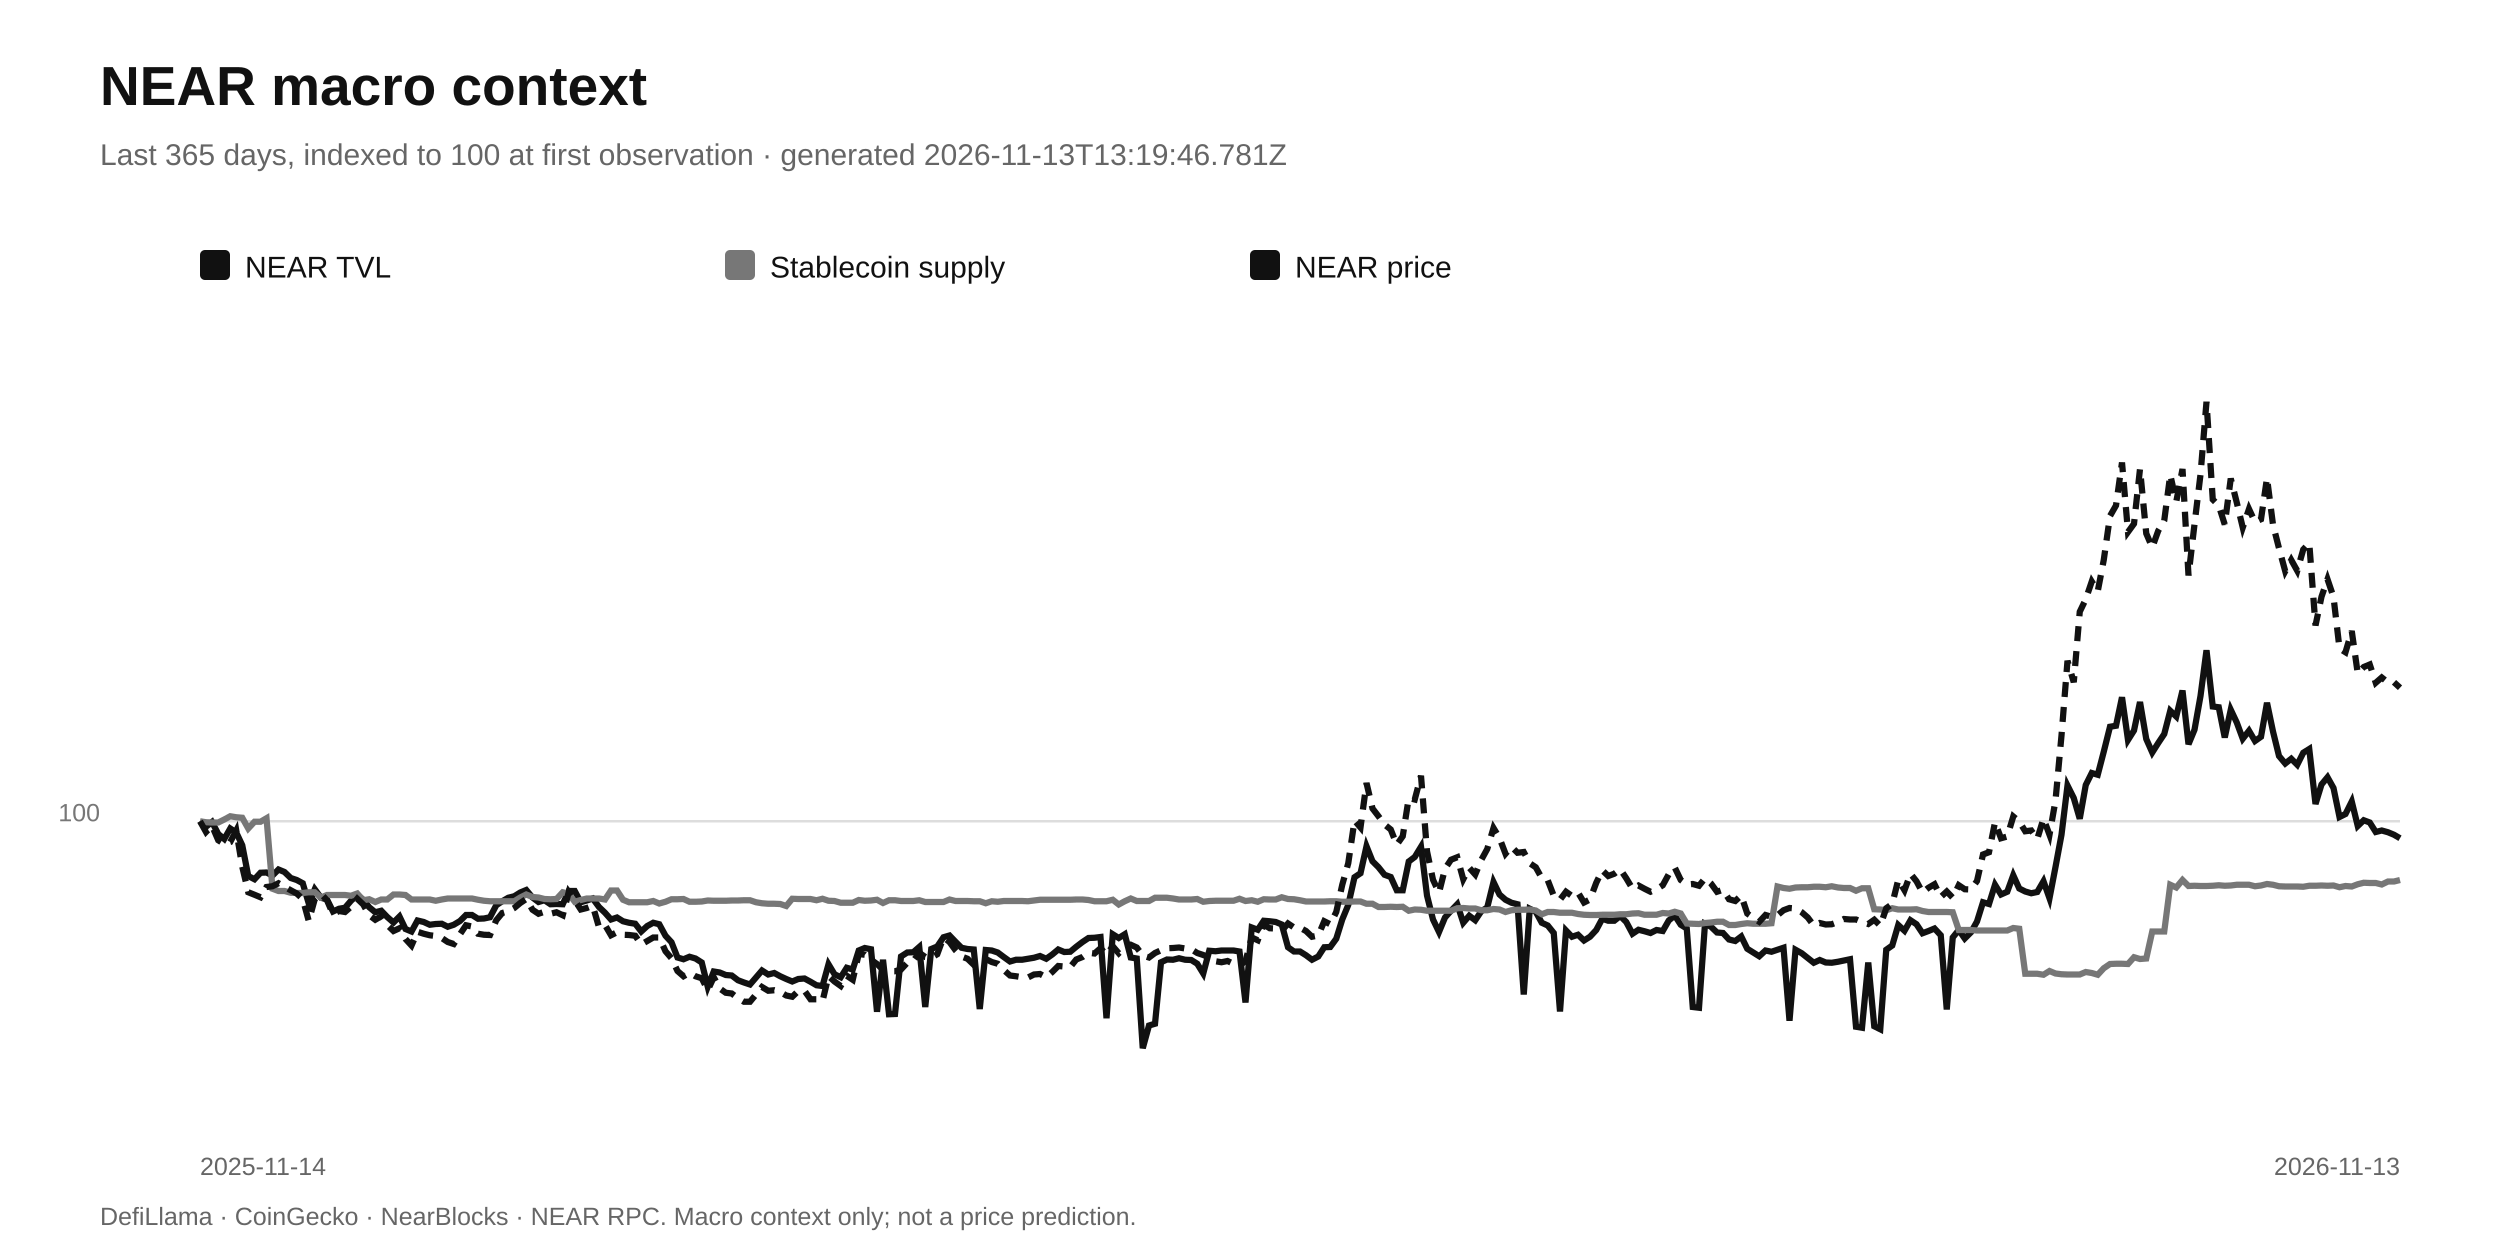
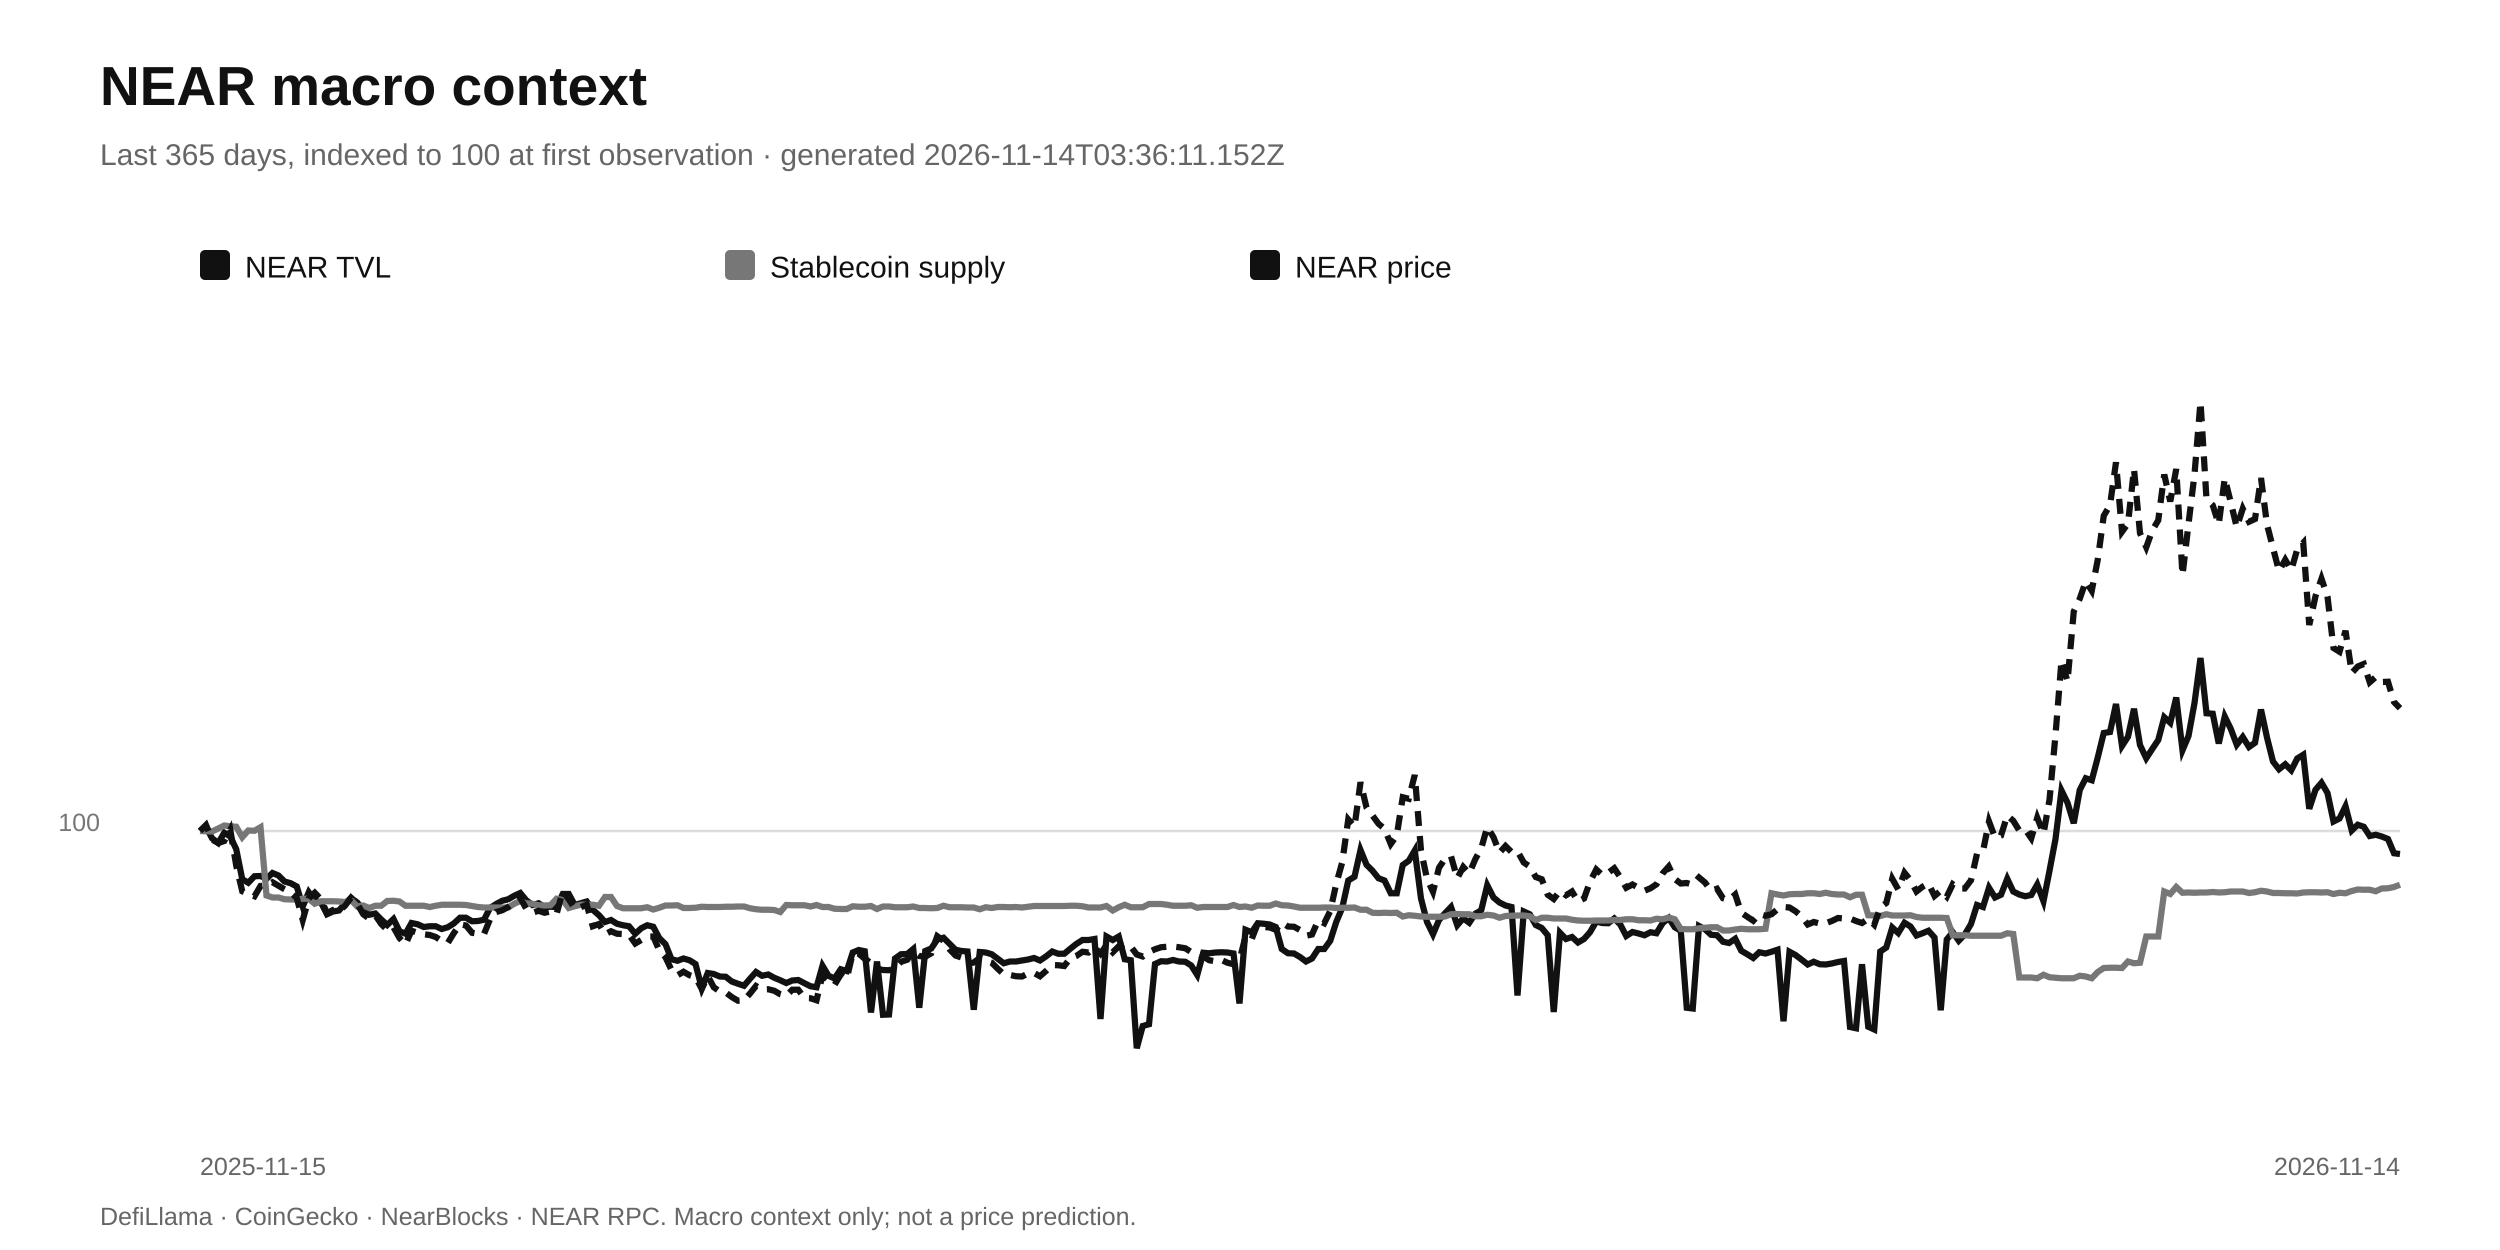
<svg xmlns="http://www.w3.org/2000/svg" width="1000" height="500" viewBox="0 0 1000 500" role="img" aria-label="NEAR macro context" font-family="Arial, Helvetica, sans-serif">
  <rect width="1000" height="500" fill="#ffffff" />
  <text x="40" y="42" font-size="22" font-weight="700" fill="#111">NEAR macro context</text>
-   <text x="40" y="66" font-size="12" fill="#666">Last 365 days, indexed to 100 at first observation · generated 2026-11-13T13:19:46.781Z</text>
-   <line x1="80" y1="328.5" x2="960" y2="328.5" stroke="#dddddd" stroke-width="1" />
-   <text x="40" y="328.5" font-size="10" fill="#777" text-anchor="end">100</text>
-   <polyline fill="none" stroke="#111111" stroke-width="2.5" points="80.0,328.5 82.4,330.7 84.8,328.8 87.3,333.6 89.7,335.6 92.1,331.4 94.5,333.0 96.9,338.1 99.3,350.4 101.8,351.7 104.2,349.1 106.6,349.0 109.0,350.2 111.4,347.8 113.8,348.8 116.3,351.2 118.7,352.0 121.1,353.3 123.5,361.4 125.9,355.7 128.4,359.1 130.8,359.8 133.2,364.6 135.6,363.5 138.0,363.1 140.4,360.3 142.9,358.0 145.3,359.9 147.7,362.9 150.1,364.9 152.5,364.3 154.9,366.8 157.4,369.0 159.8,366.6 162.2,371.6 164.6,372.6 167.0,368.2 169.5,368.8 171.9,369.9 174.3,369.6 176.7,369.5 179.1,370.7 181.5,369.9 184.0,368.4 186.4,366.0 188.8,366.0 191.2,367.5 193.6,367.4 196.0,366.9 198.5,362.1 200.9,360.5 203.3,359.1 205.7,358.5 208.1,357.0 210.5,356.0 213.0,359.0 215.4,360.8 217.8,360.1 220.2,361.7 222.6,361.6 225.1,361.7 227.5,356.4 229.9,356.4 232.3,360.9 234.7,360.2 237.1,359.4 239.6,362.8 242.0,365.1 244.4,367.8 246.8,367.0 249.2,368.5 251.6,369.1 254.1,369.5 256.5,372.6 258.9,370.4 261.3,369.1 263.7,369.7 266.2,374.3 268.6,376.9 271.0,383.0 273.4,383.7 275.8,382.7 278.2,383.4 280.7,385.0 283.1,394.7 285.5,388.6 287.9,389.0 290.3,390.0 292.7,390.2 295.2,392.1 297.6,393.0 300.0,393.8 302.4,391.0 304.8,388.2 307.3,389.8 309.7,389.2 312.1,390.5 314.5,391.6 316.9,392.6 319.3,391.6 321.8,391.4 324.2,392.7 326.6,394.1 329.0,394.4 331.4,385.7 333.8,389.7 336.3,390.9 338.7,387.1 341.1,387.8 343.5,380.2 345.9,379.2 348.4,379.7 350.8,404.7 353.2,383.9 355.6,405.7 358.0,405.6 360.4,382.6 362.9,381.0 365.3,380.9 367.7,378.8 370.1,402.8 372.5,379.6 374.9,378.6 377.4,374.9 379.8,374.2 382.2,376.7 384.6,379.1 387.0,379.6 389.5,379.8 391.9,403.6 394.3,380.0 396.7,380.2 399.1,381.0 401.5,382.8 404.0,384.6 406.4,383.9 408.8,383.9 411.2,383.5 413.6,383.1 416.0,382.4 418.5,383.5 420.9,381.8 423.3,379.8 425.7,380.8 428.1,380.7 430.5,378.7 433.0,376.8 435.4,375.2 437.8,375.1 440.2,374.8 442.6,407.3 445.1,373.7 447.5,375.2 449.9,373.7 452.3,383.0 454.7,383.4 457.1,419.3 459.6,410.2 462.0,409.5 464.4,384.9 466.8,383.8 469.2,383.9 471.6,383.3 474.1,383.9 476.5,384.0 478.9,385.5 481.3,389.4 483.7,380.3 486.2,380.5 488.6,380.2 491.0,380.2 493.4,380.2 495.8,380.6 498.2,401.0 500.7,371.0 503.1,371.9 505.5,368.3 507.9,368.5 510.3,368.8 512.7,369.8 515.2,378.9 517.6,380.6 520.0,380.6 522.4,382.1 524.8,383.9 527.3,382.6 529.7,378.9 532.1,378.8 534.5,375.5 536.9,367.8 539.3,362.0 541.8,350.9 544.2,349.3 546.6,338.5 549.0,344.5 551.4,346.9 553.8,349.9 556.3,350.8 558.7,356.1 561.1,356.1 563.5,344.6 565.9,342.8 568.4,338.7 570.8,358.2 573.2,367.8 575.6,372.8 578.0,367.0 580.4,364.3 582.9,361.7 585.3,369.1 587.7,366.3 590.1,368.1 592.5,364.5 594.9,363.0 597.4,352.8 599.8,357.8 602.2,359.9 604.6,361.1 607.0,361.7 609.5,397.8 611.9,363.5 614.3,364.7 616.7,369.1 619.1,370.2 621.5,373.2 624.0,404.6 626.4,372.2 628.8,374.7 631.2,373.9 633.6,376.2 636.0,374.7 638.5,372.0 640.9,367.5 643.3,368.3 645.7,368.3 648.1,366.4 650.5,368.8 653.0,373.5 655.4,371.9 657.8,372.5 660.2,373.2 662.6,372.0 665.1,372.4 667.5,368.2 669.9,366.2 672.3,369.9 674.7,371.4 677.1,402.8 679.6,403.1 682.0,369.5 684.4,370.7 686.8,373.0 689.2,373.2 691.6,375.8 694.1,376.4 696.5,374.6 698.9,379.5 701.3,381.0 703.7,382.5 706.2,380.2 708.6,380.7 711.0,379.9 713.4,379.1 715.8,408.3 718.2,379.9 720.7,381.3 723.1,383.2 725.5,385.1 727.9,384.0 730.3,385.0 732.7,385.1 735.2,384.7 737.6,384.2 740.0,383.7 742.4,410.7 744.8,411.1 747.3,385.0 749.7,410.5 752.1,411.7 754.5,379.9 756.9,378.2 759.3,370.0 761.8,372.3 764.2,368.1 766.6,369.7 769.0,373.3 771.4,372.4 773.8,371.4 776.3,374.1 778.7,403.8 781.1,375.0 783.5,372.0 785.9,375.4 788.4,372.9 790.8,368.6 793.2,360.9 795.6,361.6 798.0,353.9 800.4,357.8 802.9,356.7 805.3,350.1 807.7,355.4 810.1,356.6 812.5,357.3 814.9,356.8 817.4,352.5 819.8,359.3 822.2,346.8 824.6,333.9 827.0,314.2 829.5,319.2 831.9,327.5 834.3,314.0 836.7,309.2 839.1,309.9 841.5,300.7 844.0,290.7 846.4,290.3 848.8,278.9 851.2,296.0 853.6,292.2 856.0,280.8 858.5,295.6 860.9,301.0 863.3,297.2 865.7,293.6 868.1,284.3 870.5,286.6 873.0,276.2 875.4,297.7 877.8,291.9 880.2,278.4 882.6,260.1 885.1,282.6 887.5,282.9 889.9,295.0 892.3,283.9 894.7,289.0 897.1,295.5 899.6,292.3 902.0,296.4 904.4,294.7 906.8,281.1 909.2,292.6 911.6,302.4 914.1,305.4 916.5,303.5 918.9,305.9 921.3,301.1 923.7,299.6 926.2,321.6 928.6,313.8 931.0,310.9 933.4,315.2 935.8,326.8 938.2,325.6 940.7,320.6 943.1,330.4 945.5,328.1 947.9,329.0 950.3,332.8 952.7,332.2 955.2,332.9 957.6,333.9 960.0,335.3" />
-   <polyline fill="none" stroke="#777777" stroke-width="2.5" points="80.0,328.5 82.4,328.9 84.8,329.0 87.3,329.0 89.7,327.8 92.1,326.5 94.5,326.9 96.9,327.1 99.3,331.4 101.8,328.7 104.2,328.7 106.6,327.3 109.0,355.5 111.4,356.4 113.8,356.4 116.3,357.1 118.7,357.2 121.1,357.2 123.5,356.9 125.9,356.9 128.4,359.0 130.8,358.0 133.2,358.0 135.6,358.0 138.0,358.0 140.4,358.3 142.9,357.4 145.3,360.1 147.7,359.7 150.1,360.8 152.5,359.8 154.9,359.8 157.4,357.8 159.8,357.8 162.2,358.0 164.6,359.8 167.0,359.8 169.5,359.8 171.9,359.8 174.3,360.3 176.7,359.8 179.1,359.4 181.5,359.4 184.0,359.4 186.4,359.4 188.8,359.4 191.2,359.9 193.6,360.3 196.0,360.5 198.5,360.5 200.9,360.5 203.3,360.5 205.7,360.5 208.1,359.0 210.5,357.8 213.0,358.8 215.4,359.0 217.8,359.6 220.2,359.7 222.6,359.6 225.1,356.9 227.5,357.5 229.9,360.7 232.3,360.0 234.7,359.4 237.1,359.4 239.6,359.4 242.0,359.8 244.4,356.2 246.8,356.2 249.2,359.9 251.6,360.9 254.1,360.9 256.5,360.9 258.9,360.9 261.3,360.4 263.7,361.4 266.2,360.7 268.6,359.7 271.0,359.7 273.4,359.6 275.8,360.7 278.2,360.7 280.7,360.6 283.1,360.2 285.5,360.3 287.9,360.3 290.3,360.3 292.7,360.2 295.2,360.2 297.6,360.1 300.0,360.1 302.4,360.9 304.8,361.3 307.3,361.5 309.7,361.5 312.1,361.6 314.5,362.4 316.9,359.5 319.3,359.6 321.8,359.6 324.2,359.6 326.6,360.1 329.0,359.5 331.4,360.3 333.8,360.4 336.3,361.1 338.7,361.1 341.1,361.1 343.5,360.0 345.9,360.3 348.4,360.2 350.8,359.9 353.2,361.2 355.6,360.1 358.0,360.1 360.4,360.4 362.9,360.4 365.3,360.4 367.7,360.1 370.1,360.8 372.5,360.8 374.9,360.8 377.4,360.8 379.8,359.8 382.2,360.4 384.6,360.4 387.0,360.4 389.5,360.5 391.9,360.5 394.3,361.3 396.7,360.5 399.1,360.7 401.5,360.4 404.0,360.4 406.4,360.4 408.8,360.4 411.2,360.5 413.6,360.2 416.0,359.9 418.5,359.9 420.9,359.9 423.3,359.9 425.7,359.9 428.1,359.9 430.5,359.8 433.0,359.8 435.4,360.0 437.8,360.5 440.2,360.5 442.6,360.5 445.1,359.9 447.5,361.8 449.9,360.5 452.3,359.4 454.7,360.4 457.1,360.4 459.6,360.4 462.0,359.1 464.4,359.1 466.8,359.1 469.2,359.4 471.6,359.8 474.1,359.8 476.5,359.8 478.9,359.6 481.3,360.7 483.7,360.4 486.2,360.3 488.6,360.3 491.0,360.3 493.4,360.3 495.8,359.5 498.2,360.4 500.7,360.1 503.1,360.7 505.5,359.7 507.9,359.8 510.3,359.8 512.7,358.9 515.2,359.6 517.6,359.7 520.0,360.1 522.4,360.6 524.8,360.6 527.3,360.6 529.7,360.6 532.1,360.5 534.5,360.5 536.9,360.7 539.3,360.7 541.8,360.6 544.2,360.6 546.6,361.5 549.0,361.5 551.4,362.8 553.8,362.8 556.3,362.7 558.7,362.8 561.1,362.7 563.5,364.3 565.9,363.8 568.4,363.9 570.8,364.3 573.2,364.3 575.6,364.3 578.0,364.3 580.4,364.3 582.9,363.3 585.3,363.2 587.7,363.4 590.1,363.4 592.5,364.1 594.9,364.1 597.4,363.6 599.8,363.8 602.2,364.8 604.6,364.1 607.0,363.9 609.5,363.9 611.9,363.8 614.3,364.2 616.7,365.7 619.1,364.8 621.5,364.8 624.0,365.1 626.4,365.1 628.8,365.1 631.2,365.6 633.6,365.9 636.0,366.0 638.5,366.0 640.9,365.9 643.3,365.9 645.7,365.9 648.1,365.7 650.5,365.7 653.0,365.4 655.4,365.3 657.8,365.9 660.2,365.9 662.6,365.9 665.1,365.2 667.5,365.4 669.9,364.7 672.3,365.4 674.7,369.4 677.1,369.5 679.6,369.6 682.0,369.2 684.4,369.0 686.8,368.7 689.2,368.7 691.6,370.0 694.1,370.0 696.5,369.6 698.9,369.3 701.3,369.5 703.7,369.5 706.2,369.5 708.6,369.3 711.0,354.6 713.4,355.2 715.8,355.5 718.2,355.0 720.7,354.9 723.1,354.9 725.5,354.7 727.9,354.7 730.3,354.9 732.7,354.5 735.2,355.0 737.6,355.2 740.0,355.2 742.4,356.3 744.8,355.3 747.3,355.3 749.7,363.7 752.1,363.8 754.5,364.1 756.9,363.3 759.3,363.8 761.8,363.8 764.2,363.8 766.6,363.7 769.0,364.4 771.4,364.8 773.8,364.8 776.3,364.8 778.7,364.8 781.1,364.9 783.5,372.0 785.9,372.0 788.4,372.0 790.8,372.2 793.2,372.2 795.6,372.2 798.0,372.2 800.4,372.2 802.9,372.2 805.3,371.2 807.7,371.5 810.1,389.5 812.5,389.5 814.9,389.5 817.4,389.9 819.8,388.4 822.2,389.4 824.6,389.7 827.0,389.8 829.5,389.8 831.9,389.8 834.3,388.8 836.7,389.2 839.1,389.9 841.5,387.3 844.0,385.6 846.4,385.5 848.8,385.5 851.2,385.6 853.6,382.9 856.0,383.6 858.5,383.4 860.9,372.6 863.3,372.6 865.7,372.6 868.1,353.9 870.5,355.0 873.0,352.0 875.4,354.4 877.8,354.3 880.2,354.4 882.6,354.4 885.1,354.3 887.5,354.1 889.9,354.3 892.3,354.2 894.7,353.9 897.1,353.9 899.6,353.9 902.0,354.5 904.4,354.2 906.8,353.6 909.2,353.9 911.6,354.5 914.1,354.6 916.5,354.6 918.9,354.6 921.3,354.7 923.7,354.3 926.2,354.3 928.6,354.2 931.0,354.3 933.4,354.2 935.8,354.9 938.2,354.4 940.7,354.6 943.1,353.7 945.5,353.1 947.9,353.2 950.3,353.2 952.7,353.8 955.2,352.6 957.6,352.6 960.0,352.0" />
-   <polyline fill="none" stroke="#111111" stroke-width="2.5" stroke-dasharray="6 4" points="80.0,328.5 82.4,332.8 84.8,330.3 87.3,336.1 89.7,337.6 92.1,336.8 94.5,332.2 96.9,346.7 99.3,356.9 101.8,357.9 104.2,358.9 106.6,354.8 109.0,354.5 111.4,353.3 113.8,354.7 116.3,356.1 118.7,357.4 121.1,359.6 123.5,368.4 125.9,359.7 128.4,357.5 130.8,360.1 133.2,365.7 135.6,364.4 138.0,364.8 140.4,362.7 142.9,359.5 145.3,361.8 147.7,366.1 150.1,367.9 152.5,366.5 154.9,370.0 157.4,372.4 159.8,371.3 162.2,375.6 164.6,378.2 167.0,372.7 169.5,373.5 171.9,374.1 174.3,374.4 176.7,375.2 179.1,376.8 181.5,377.6 184.0,373.7 186.4,370.1 188.8,370.6 191.2,373.5 193.6,373.9 196.0,374.0 198.5,368.1 200.9,365.2 203.3,364.5 205.7,363.2 208.1,361.2 210.5,359.6 213.0,363.9 215.4,365.5 217.8,364.7 220.2,365.5 222.6,364.9 225.1,366.1 227.5,356.8 229.9,360.1 232.3,363.8 234.7,363.2 237.1,362.3 239.6,370.9 242.0,370.0 244.4,374.1 246.8,372.9 249.2,373.9 251.6,374.0 254.1,374.3 256.5,377.8 258.9,376.4 261.3,375.0 263.7,375.0 266.2,380.5 268.6,383.3 271.0,388.4 273.4,390.5 275.8,389.1 278.2,390.5 280.7,391.3 283.1,396.1 285.5,390.9 287.9,395.4 290.3,397.1 292.7,397.4 295.2,399.3 297.6,400.7 300.0,400.7 302.4,397.8 304.8,394.8 307.3,396.3 309.7,396.1 312.1,396.8 314.5,398.2 316.9,398.7 319.3,396.4 321.8,396.3 324.2,399.7 326.6,399.7 329.0,400.5 331.4,390.4 333.8,392.6 336.3,394.4 338.7,390.3 341.1,391.9 343.5,381.6 345.9,381.9 348.4,383.9 350.8,385.6 353.2,387.9 355.6,388.5 358.0,388.5 360.4,387.8 362.9,385.1 365.3,384.4 367.7,381.1 370.1,382.8 372.5,383.1 374.9,381.7 377.4,374.9 379.8,376.8 382.2,380.1 384.6,382.6 387.0,383.5 389.5,385.9 391.9,385.5 394.3,383.6 396.7,384.8 399.1,385.5 401.5,388.0 404.0,390.2 406.4,390.5 408.8,390.9 411.2,391.0 413.6,389.8 416.0,389.6 418.5,390.9 420.9,388.8 423.3,386.4 425.7,386.6 428.1,386.8 430.5,383.8 433.0,382.8 435.4,381.1 437.8,381.4 440.2,379.3 442.6,381.9 445.1,378.5 447.5,381.3 449.9,378.9 452.3,377.9 454.7,379.0 457.1,382.2 459.6,383.0 462.0,381.2 464.4,380.1 466.8,379.3 469.2,379.2 471.6,379.0 474.1,379.4 476.5,379.7 478.9,381.2 481.3,382.0 483.7,383.0 486.2,384.5 488.6,384.9 491.0,384.4 493.4,385.5 495.8,386.2 498.2,384.5 500.7,375.0 503.1,376.1 505.5,369.8 507.9,371.3 510.3,371.4 512.7,372.3 515.2,369.4 517.6,371.0 520.0,371.1 522.4,372.4 524.8,374.7 527.3,374.2 529.7,368.5 532.1,369.7 534.5,364.8 536.9,353.9 539.3,345.3 541.8,328.2 544.2,331.0 546.6,313.2 549.0,323.4 551.4,326.5 553.8,329.8 556.3,331.8 558.7,337.9 561.1,334.5 563.5,319.2 565.9,319.8 568.4,310.3 570.8,340.5 573.2,351.9 575.6,357.1 578.0,347.5 580.4,343.9 582.9,342.9 585.3,351.7 587.7,347.1 590.1,349.8 592.5,344.0 594.9,339.6 597.4,331.2 599.8,335.2 602.2,341.5 604.6,338.7 607.0,341.1 609.5,340.8 611.9,345.3 614.3,346.9 616.7,351.2 619.1,352.1 621.5,358.3 624.0,359.9 626.4,356.7 628.8,358.4 631.2,357.0 633.6,361.0 636.0,359.8 638.5,353.1 640.9,348.1 643.3,350.4 645.7,349.5 648.1,347.7 650.5,351.3 653.0,355.5 655.4,354.2 657.8,355.5 660.2,356.7 662.6,355.7 665.1,354.1 667.5,349.7 669.9,347.0 672.3,352.0 674.7,353.8 677.1,353.6 679.6,354.3 682.0,351.3 684.4,353.4 686.8,356.7 689.2,355.9 691.6,359.7 694.1,360.4 696.5,358.2 698.9,365.4 701.3,367.1 703.7,368.7 706.2,366.0 708.6,366.7 711.0,366.1 713.4,364.1 715.8,363.2 718.2,363.4 720.7,364.9 723.1,367.0 725.5,370.2 727.9,369.2 730.3,369.8 732.7,369.7 735.2,368.8 737.6,367.6 740.0,367.8 742.4,367.8 744.8,368.8 747.3,369.6 749.7,367.9 752.1,370.3 754.5,363.3 756.9,361.6 759.3,351.9 761.8,356.1 764.2,349.5 766.6,352.5 769.0,357.0 771.4,355.1 773.8,353.7 776.3,358.8 778.7,356.6 781.1,359.1 783.5,354.1 785.9,355.7 788.4,355.8 790.8,352.4 793.2,341.8 795.6,340.9 798.0,328.9 800.4,335.3 802.9,334.6 805.3,326.6 807.7,328.6 810.1,332.5 812.5,332.2 814.9,335.6 817.4,327.4 819.8,333.9 822.2,320.2 824.6,294.2 827.0,264.3 829.5,272.9 831.9,244.7 834.3,239.7 836.7,232.6 839.1,236.5 841.5,224.0 844.0,206.4 846.4,202.2 848.8,185.0 851.2,212.8 853.6,209.5 856.0,187.6 858.5,213.4 860.9,219.0 863.3,212.3 865.7,208.2 868.1,189.9 870.5,200.7 873.0,187.6 875.4,230.2 877.8,209.7 880.2,189.8 882.6,160.7 885.1,199.8 887.5,202.2 889.9,209.8 892.3,191.4 894.7,201.0 897.1,211.0 899.6,203.6 902.0,208.8 904.4,207.7 906.8,191.2 909.2,209.9 911.6,219.3 914.1,228.5 916.5,224.0 918.9,228.3 921.3,219.8 923.7,217.2 926.2,250.2 928.6,238.7 931.0,231.7 933.4,238.8 935.8,259.4 938.2,260.9 940.7,252.4 943.1,269.4 945.5,266.8 947.9,265.8 950.3,273.1 952.7,271.0 955.2,273.0 957.6,272.9 960.0,275.1" />
+   <text x="40" y="66" font-size="12" fill="#666">Last 365 days, indexed to 100 at first observation · generated 2026-11-14T03:36:11.152Z</text>
+   <line x1="80" y1="332.4" x2="960" y2="332.4" stroke="#dddddd" stroke-width="1" />
+   <text x="40" y="332.4" font-size="10" fill="#777" text-anchor="end">100</text>
+   <polyline fill="none" stroke="#111111" stroke-width="2.5" points="80.0,332.4 82.4,330.6 84.8,335.3 87.3,337.2 89.7,333.1 92.1,334.6 94.5,339.7 96.9,351.7 99.3,353.1 101.8,350.5 104.2,350.4 106.6,351.5 109.0,349.2 111.4,350.2 113.8,352.6 116.3,353.3 118.7,354.6 121.1,362.6 123.5,356.9 125.9,360.3 128.4,361.0 130.8,365.7 133.2,364.6 135.6,364.2 138.0,361.4 140.4,359.2 142.9,361.0 145.3,364.0 147.7,365.9 150.1,365.4 152.5,367.8 154.9,370.0 157.4,367.6 159.8,372.5 162.2,373.5 164.6,369.2 167.0,369.7 169.5,370.8 171.9,370.5 174.3,370.5 176.7,371.6 179.1,370.9 181.5,369.4 184.0,367.1 186.4,367.1 188.8,368.5 191.2,368.4 193.6,367.9 196.0,363.2 198.5,361.6 200.9,360.3 203.3,359.7 205.7,358.3 208.1,357.2 210.5,360.1 213.0,362.0 215.4,361.3 217.8,362.8 220.2,362.7 222.6,362.8 225.1,357.6 227.5,357.6 229.9,362.0 232.3,361.3 234.7,360.6 237.1,363.9 239.6,366.1 242.0,368.8 244.4,368.0 246.8,369.5 249.2,370.1 251.6,370.5 254.1,373.5 256.5,371.3 258.9,370.1 261.3,370.7 263.7,375.2 266.2,377.7 268.6,383.7 271.0,384.3 273.4,383.4 275.8,384.1 278.2,385.6 280.7,395.2 283.1,389.2 285.5,389.6 287.9,390.6 290.3,390.7 292.7,392.6 295.2,393.5 297.6,394.3 300.0,391.5 302.4,388.8 304.8,390.3 307.3,389.8 309.7,391.1 312.1,392.1 314.5,393.2 316.9,392.2 319.3,392.0 321.8,393.3 324.2,394.5 326.6,394.9 329.0,386.3 331.4,390.3 333.8,391.4 336.3,387.7 338.7,388.4 341.1,381.0 343.5,380.0 345.9,380.5 348.4,405.0 350.8,384.6 353.2,405.9 355.6,405.8 358.0,383.4 360.4,381.7 362.9,381.6 365.3,379.6 367.7,403.1 370.1,380.4 372.5,379.4 374.9,375.8 377.4,375.1 379.8,377.5 382.2,379.9 384.6,380.4 387.0,380.6 389.5,403.9 391.9,380.8 394.3,381.0 396.7,381.7 399.1,383.5 401.5,385.3 404.0,384.6 406.4,384.6 408.8,384.2 411.2,383.8 413.6,383.2 416.0,384.2 418.5,382.5 420.9,380.6 423.3,381.5 425.7,381.5 428.1,379.5 430.5,377.6 433.0,376.0 435.4,376.0 437.8,375.6 440.2,407.6 442.6,374.6 445.1,376.0 447.5,374.6 449.9,383.7 452.3,384.1 454.7,419.3 457.1,410.4 459.6,409.7 462.0,385.6 464.4,384.5 466.8,384.6 469.2,384.0 471.6,384.6 474.1,384.7 476.5,386.2 478.9,390.0 481.3,381.1 483.7,381.3 486.2,381.0 488.6,380.9 491.0,381.0 493.4,381.4 495.8,401.4 498.2,371.9 500.7,372.9 503.1,369.3 505.5,369.5 507.9,369.8 510.3,370.8 512.7,379.6 515.2,381.3 517.6,381.4 520.0,382.8 522.4,384.6 524.8,383.4 527.3,379.6 529.7,379.6 532.1,376.3 534.5,368.8 536.9,363.1 539.3,352.2 541.8,350.7 544.2,340.0 546.6,345.9 549.0,348.3 551.4,351.3 553.8,352.2 556.3,357.3 558.7,357.3 561.1,346.0 563.5,344.3 565.9,340.2 568.4,359.4 570.8,368.8 573.2,373.7 575.6,368.0 578.0,365.3 580.4,362.8 582.9,370.1 585.3,367.3 587.7,369.1 590.1,365.5 592.5,364.1 594.9,354.1 597.4,359.0 599.8,361.0 602.2,362.2 604.6,362.8 607.0,398.2 609.5,364.6 611.9,365.7 614.3,370.0 616.7,371.2 619.1,374.1 621.5,404.8 624.0,373.1 626.4,375.6 628.8,374.8 631.2,377.0 633.6,375.6 636.0,372.9 638.5,368.6 640.9,369.2 643.3,369.3 645.7,367.4 648.1,369.8 650.5,374.4 653.0,372.8 655.4,373.4 657.8,374.1 660.2,372.9 662.6,373.3 665.1,369.2 667.5,367.2 669.9,370.9 672.3,372.3 674.7,403.1 677.1,403.4 679.6,370.4 682.0,371.7 684.4,373.9 686.8,374.1 689.2,376.7 691.6,377.2 694.1,375.5 696.5,380.3 698.9,381.7 701.3,383.2 703.7,380.9 706.2,381.4 708.6,380.7 711.0,379.9 713.4,408.5 715.8,380.7 718.2,382.0 720.7,383.9 723.1,385.8 725.5,384.7 727.9,385.7 730.3,385.8 732.7,385.4 735.2,384.8 737.6,384.4 740.0,410.8 742.4,411.3 744.8,385.7 747.3,410.7 749.7,411.8 752.1,380.6 754.5,379.0 756.9,371.0 759.3,373.2 761.8,369.1 764.2,370.6 766.6,374.2 769.0,373.3 771.4,372.3 773.8,375.0 776.3,404.1 778.7,375.8 781.1,372.9 783.5,376.3 785.9,373.8 788.4,369.6 790.8,362.0 793.2,362.8 795.6,355.1 798.0,359.0 800.4,357.9 802.9,351.5 805.3,356.6 807.7,357.8 810.1,358.5 812.5,358.0 814.9,353.8 817.4,360.5 819.8,348.3 822.2,335.6 824.6,316.2 827.0,321.1 829.5,329.3 831.9,316.0 834.3,311.3 836.7,312.1 839.1,303.0 841.5,293.2 844.0,292.8 846.4,281.6 848.8,298.4 851.2,294.7 853.6,283.5 856.0,298.0 858.5,303.3 860.9,299.6 863.3,296.0 865.7,286.9 868.1,289.1 870.5,279.0 873.0,300.1 875.4,294.4 877.8,281.2 880.2,263.2 882.6,285.3 885.1,285.5 887.5,297.4 889.9,286.6 892.3,291.5 894.7,297.9 897.1,294.8 899.6,298.8 902.0,297.1 904.4,283.8 906.8,295.0 909.2,304.6 911.6,307.7 914.1,305.7 916.5,308.1 918.9,303.4 921.3,301.9 923.7,323.5 926.2,315.9 928.6,313.1 931.0,317.2 933.4,328.6 935.8,327.4 938.2,322.5 940.7,332.2 943.1,329.9 945.5,330.7 947.9,334.4 950.3,333.9 952.7,334.6 955.2,335.6 957.6,341.3 960.0,341.6" />
+   <polyline fill="none" stroke="#777777" stroke-width="2.5" points="80.0,332.4 82.4,332.5 84.8,332.6 87.3,331.4 89.7,330.2 92.1,330.5 94.5,330.7 96.9,334.9 99.3,332.2 101.8,332.3 104.2,330.9 106.6,358.2 109.0,359.0 111.4,359.0 113.8,359.7 116.3,359.8 118.7,359.8 121.1,359.5 123.5,359.5 125.9,361.5 128.4,360.5 130.8,360.5 133.2,360.5 135.6,360.6 138.0,360.8 140.4,360.0 142.9,362.6 145.3,362.2 147.7,363.2 150.1,362.3 152.5,362.3 154.9,360.4 157.4,360.3 159.8,360.6 162.2,362.3 164.6,362.3 167.0,362.3 169.5,362.3 171.9,362.8 174.3,362.3 176.7,361.9 179.1,361.9 181.5,361.9 184.0,361.9 186.4,362.0 188.8,362.4 191.2,362.8 193.6,363.0 196.0,363.0 198.5,363.0 200.9,363.0 203.3,363.0 205.7,361.5 208.1,360.4 210.5,361.3 213.0,361.5 215.4,362.1 217.8,362.2 220.2,362.1 222.6,359.5 225.1,360.0 227.5,363.2 229.9,362.5 232.3,361.9 234.7,361.9 237.1,361.9 239.6,362.3 242.0,358.8 244.4,358.8 246.8,362.4 249.2,363.3 251.6,363.3 254.1,363.3 256.5,363.3 258.9,362.9 261.3,363.8 263.7,363.1 266.2,362.2 268.6,362.2 271.0,362.1 273.4,363.2 275.8,363.2 278.2,363.1 280.7,362.7 283.1,362.8 285.5,362.8 287.9,362.8 290.3,362.7 292.7,362.7 295.2,362.6 297.6,362.6 300.0,363.3 302.4,363.7 304.8,363.9 307.3,363.9 309.7,364.0 312.1,364.8 314.5,362.0 316.9,362.1 319.3,362.1 321.8,362.1 324.2,362.6 326.6,362.0 329.0,362.8 331.4,362.8 333.8,363.5 336.3,363.6 338.7,363.6 341.1,362.5 343.5,362.7 345.9,362.7 348.4,362.4 350.8,363.6 353.2,362.6 355.6,362.6 358.0,362.9 360.4,362.9 362.9,362.9 365.3,362.6 367.7,363.2 370.1,363.2 372.5,363.3 374.9,363.2 377.4,362.3 379.8,362.9 382.2,362.9 384.6,362.9 387.0,363.0 389.5,363.0 391.9,363.7 394.3,362.9 396.7,363.2 399.1,362.8 401.5,362.8 404.0,362.9 406.4,362.8 408.8,363.0 411.2,362.7 413.6,362.4 416.0,362.4 418.5,362.4 420.9,362.4 423.3,362.4 425.7,362.4 428.1,362.3 430.5,362.3 433.0,362.5 435.4,363.0 437.8,363.0 440.2,363.0 442.6,362.4 445.1,364.2 447.5,362.9 449.9,361.9 452.3,362.9 454.7,362.9 457.1,362.9 459.6,361.6 462.0,361.6 464.4,361.6 466.8,361.9 469.2,362.3 471.6,362.3 474.1,362.3 476.5,362.1 478.9,363.1 481.3,362.8 483.7,362.8 486.2,362.8 488.6,362.8 491.0,362.8 493.4,362.0 495.8,362.8 498.2,362.6 500.7,363.1 503.1,362.2 505.5,362.3 507.9,362.3 510.3,361.4 512.7,362.1 515.2,362.2 517.6,362.6 520.0,363.1 522.4,363.1 524.8,363.1 527.3,363.1 529.7,363.0 532.1,363.0 534.5,363.2 536.9,363.1 539.3,363.1 541.8,363.0 544.2,363.9 546.6,363.9 549.0,365.1 551.4,365.2 553.8,365.1 556.3,365.2 558.7,365.1 561.1,366.6 563.5,366.1 565.9,366.3 568.4,366.6 570.8,366.7 573.2,366.7 575.6,366.7 578.0,366.6 580.4,365.7 582.9,365.6 585.3,365.7 587.7,365.7 590.1,366.5 592.5,366.5 594.9,365.9 597.4,366.2 599.8,367.1 602.2,366.4 604.6,366.3 607.0,366.2 609.5,366.2 611.9,366.5 614.3,368.0 616.7,367.1 619.1,367.1 621.5,367.4 624.0,367.4 626.4,367.4 628.8,367.9 631.2,368.2 633.6,368.3 636.0,368.3 638.5,368.2 640.9,368.2 643.3,368.2 645.7,368.0 648.1,368.0 650.5,367.7 653.0,367.7 655.4,368.1 657.8,368.1 660.2,368.2 662.6,367.5 665.1,367.7 667.5,367.0 669.9,367.7 672.3,371.6 674.7,371.7 677.1,371.7 679.6,371.3 682.0,371.1 684.4,370.9 686.8,370.9 689.2,372.2 691.6,372.2 694.1,371.8 696.5,371.5 698.9,371.7 701.3,371.7 703.7,371.7 706.2,371.5 708.6,357.3 711.0,357.8 713.4,358.2 715.8,357.7 718.2,357.6 720.7,357.6 723.1,357.3 725.5,357.3 727.9,357.6 730.3,357.1 732.7,357.6 735.2,357.8 737.6,357.8 740.0,358.9 742.4,357.9 744.8,357.9 747.3,366.1 749.7,366.2 752.1,366.4 754.5,365.7 756.9,366.2 759.3,366.2 761.8,366.2 764.2,366.1 766.6,366.8 769.0,367.1 771.4,367.1 773.8,367.1 776.3,367.1 778.7,367.2 781.1,374.1 783.5,374.1 785.9,374.1 788.4,374.3 790.8,374.3 793.2,374.3 795.6,374.3 798.0,374.3 800.4,374.3 802.9,373.3 805.3,373.6 807.7,391.0 810.1,391.0 812.5,391.0 814.9,391.3 817.4,389.9 819.8,390.9 822.2,391.1 824.6,391.3 827.0,391.3 829.5,391.3 831.9,390.3 834.3,390.6 836.7,391.3 839.1,388.8 841.5,387.2 844.0,387.1 846.4,387.1 848.8,387.2 851.2,384.6 853.6,385.3 856.0,385.1 858.5,374.6 860.9,374.6 863.3,374.6 865.7,356.6 868.1,357.6 870.5,354.8 873.0,357.1 875.4,357.0 877.8,357.1 880.2,357.0 882.6,357.0 885.1,356.8 887.5,357.0 889.9,356.9 892.3,356.6 894.7,356.6 897.1,356.6 899.6,357.2 902.0,356.9 904.4,356.3 906.8,356.6 909.2,357.2 911.6,357.2 914.1,357.3 916.5,357.3 918.9,357.4 921.3,357.0 923.7,356.9 926.2,356.9 928.6,357.0 931.0,356.9 933.4,357.6 935.8,357.1 938.2,357.3 940.7,356.4 943.1,355.8 945.5,355.9 947.9,355.9 950.3,356.5 952.7,355.4 955.2,355.3 957.6,354.8 960.0,353.9" />
+   <polyline fill="none" stroke="#111111" stroke-width="2.5" stroke-dasharray="6 4" points="80.0,332.4 82.4,330.0 84.8,335.8 87.3,337.2 89.7,336.4 92.1,331.9 94.5,346.3 96.9,356.5 99.3,357.5 101.8,358.5 104.2,354.4 106.6,354.1 109.0,352.9 111.4,354.3 113.8,355.7 116.3,357.0 118.7,359.2 121.1,368.0 123.5,359.4 125.9,357.1 128.4,359.7 130.8,365.3 133.2,364.0 135.6,364.4 138.0,362.3 140.4,359.1 142.9,361.5 145.3,365.7 147.7,367.5 150.1,366.1 152.5,369.6 154.9,372.0 157.4,370.9 159.8,375.2 162.2,377.8 164.6,372.3 167.0,373.1 169.5,373.7 171.9,374.0 174.3,374.8 176.7,376.4 179.1,377.2 181.5,373.3 184.0,369.7 186.4,370.2 188.8,373.1 191.2,373.5 193.6,373.6 196.0,367.7 198.5,364.8 200.9,364.1 203.3,362.8 205.7,360.8 208.1,359.2 210.5,363.5 213.0,365.1 215.4,364.3 217.8,365.1 220.2,364.6 222.6,365.7 225.1,356.4 227.5,359.7 229.9,363.4 232.3,362.9 234.7,361.9 237.1,370.5 239.6,369.6 242.0,373.7 244.4,372.5 246.8,373.5 249.2,373.6 251.6,373.9 254.1,377.4 256.5,376.0 258.9,374.6 261.3,374.6 263.7,380.1 266.2,382.9 268.6,388.0 271.0,390.1 273.4,388.7 275.8,390.1 278.2,390.8 280.7,395.6 283.1,390.4 285.5,394.9 287.9,396.6 290.3,397.0 292.7,398.8 295.2,400.3 297.6,400.2 300.0,397.4 302.4,394.4 304.8,395.8 307.3,395.7 309.7,396.3 312.1,397.7 314.5,398.3 316.9,395.9 319.3,395.9 321.8,399.2 324.2,399.3 326.6,400.1 329.0,390.0 331.4,392.2 333.8,394.0 336.3,389.8 338.7,391.5 341.1,381.2 343.5,381.5 345.9,383.5 348.4,385.2 350.8,387.5 353.2,388.0 355.6,388.1 358.0,387.3 360.4,384.7 362.9,383.9 365.3,380.7 367.7,382.4 370.1,382.7 372.5,381.3 374.9,374.5 377.4,376.3 379.8,379.7 382.2,382.2 384.6,383.0 387.0,385.5 389.5,385.0 391.9,383.2 394.3,384.3 396.7,385.1 399.1,387.5 401.5,389.7 404.0,390.0 406.4,390.5 408.8,390.6 411.2,389.4 413.6,389.2 416.0,390.5 418.5,388.3 420.9,386.0 423.3,386.1 425.7,386.4 428.1,383.3 430.5,382.4 433.0,380.7 435.4,381.0 437.8,378.9 440.2,381.5 442.6,378.0 445.1,380.9 447.5,378.5 449.9,377.5 452.3,378.6 454.7,381.8 457.1,382.6 459.6,380.8 462.0,379.7 464.4,378.9 466.8,378.7 469.2,378.6 471.6,378.9 474.1,379.3 476.5,380.8 478.9,381.6 481.3,382.6 483.7,384.1 486.2,384.5 488.6,384.0 491.0,385.1 493.4,385.7 495.8,384.1 498.2,374.6 500.7,375.6 503.1,369.4 505.5,370.8 507.9,371.0 510.3,371.9 512.7,369.0 515.2,370.6 517.6,370.7 520.0,372.0 522.4,374.3 524.8,373.8 527.3,368.1 529.7,369.3 532.1,364.4 534.5,353.5 536.9,344.9 539.3,327.8 541.8,330.7 544.2,312.9 546.6,323.0 549.0,326.2 551.4,329.5 553.8,331.5 556.3,337.6 558.7,334.2 561.1,318.9 563.5,319.5 565.9,310.0 568.4,340.2 570.8,351.5 573.2,356.7 575.6,347.1 578.0,343.5 580.4,342.5 582.9,351.3 585.3,346.8 587.7,349.4 590.1,343.7 592.5,339.3 594.9,330.8 597.4,334.9 599.8,341.1 602.2,338.4 604.6,340.8 607.0,340.5 609.5,345.0 611.9,346.6 614.3,350.8 616.7,351.7 619.1,357.9 621.5,359.6 624.0,356.3 626.4,358.1 628.8,356.6 631.2,360.6 633.6,359.4 636.0,352.7 638.5,347.8 640.9,350.0 643.3,349.1 645.7,347.3 648.1,350.9 650.5,355.1 653.0,353.8 655.4,355.1 657.8,356.3 660.2,355.3 662.6,353.7 665.1,349.3 667.5,346.6 669.9,351.6 672.3,353.4 674.7,353.2 677.1,353.9 679.6,351.0 682.0,353.0 684.4,356.3 686.8,355.5 689.2,359.3 691.6,360.0 694.1,357.8 696.5,365.1 698.9,366.7 701.3,368.3 703.7,365.6 706.2,366.3 708.6,365.7 711.0,363.7 713.4,362.8 715.8,363.0 718.2,364.5 720.7,366.6 723.1,369.8 725.5,368.8 727.9,369.4 730.3,369.3 732.7,368.4 735.2,367.2 737.6,367.4 740.0,367.4 742.4,368.4 744.8,369.2 747.3,367.5 749.7,369.9 752.1,363.0 754.5,361.2 756.9,351.5 759.3,355.8 761.8,349.1 764.2,352.1 766.6,356.6 769.0,354.7 771.4,353.4 773.8,358.4 776.3,356.3 778.7,358.7 781.1,353.7 783.5,355.4 785.9,355.4 788.4,352.1 790.8,341.5 793.2,340.5 795.6,328.6 798.0,335.0 800.4,334.2 802.9,326.2 805.3,328.3 807.7,332.2 810.1,331.8 812.5,335.3 814.9,327.1 817.4,333.5 819.8,319.9 822.2,294.0 824.6,264.1 827.0,272.6 829.5,244.6 831.9,239.5 834.3,232.5 836.7,236.3 839.1,223.9 841.5,206.3 844.0,202.1 846.4,184.9 848.8,212.7 851.2,209.4 853.6,187.6 856.0,213.3 858.5,218.9 860.9,212.2 863.3,208.1 865.7,189.8 868.1,200.6 870.5,187.6 873.0,230.1 875.4,209.6 877.8,189.7 880.2,160.7 882.6,199.7 885.1,202.1 887.5,209.7 889.9,191.3 892.3,200.9 894.7,210.9 897.1,203.5 899.6,208.7 902.0,207.6 904.4,191.2 906.8,209.8 909.2,219.2 911.6,228.4 914.1,223.9 916.5,228.1 918.9,219.7 921.3,217.1 923.7,250.0 926.2,238.5 928.6,231.5 931.0,238.6 933.4,259.2 935.8,260.7 938.2,252.3 940.7,269.2 943.1,266.6 945.5,265.6 947.9,272.9 950.3,270.8 952.7,272.8 955.2,272.7 957.6,280.8 960.0,283.3" />
  <rect x="80" y="100" width="12" height="12" fill="#111111" rx="2" />
  <text x="98" y="111" font-size="12" fill="#111">NEAR TVL</text>
  <rect x="290" y="100" width="12" height="12" fill="#777777" rx="2" />
  <text x="308" y="111" font-size="12" fill="#111">Stablecoin supply</text>
  <rect x="500" y="100" width="12" height="12" fill="#111111" rx="2" />
  <text x="518" y="111" font-size="12" fill="#111">NEAR price</text>
-   <text x="80" y="470" font-size="10" fill="#666">2025-11-14</text>
-   <text x="960" y="470" font-size="10" fill="#666" text-anchor="end">2026-11-13</text>
+   <text x="80" y="470" font-size="10" fill="#666">2025-11-15</text>
+   <text x="960" y="470" font-size="10" fill="#666" text-anchor="end">2026-11-14</text>
  <text x="40" y="490" font-size="10" fill="#666">DefiLlama · CoinGecko · NearBlocks · NEAR RPC. Macro context only; not a price prediction.</text>
</svg>
